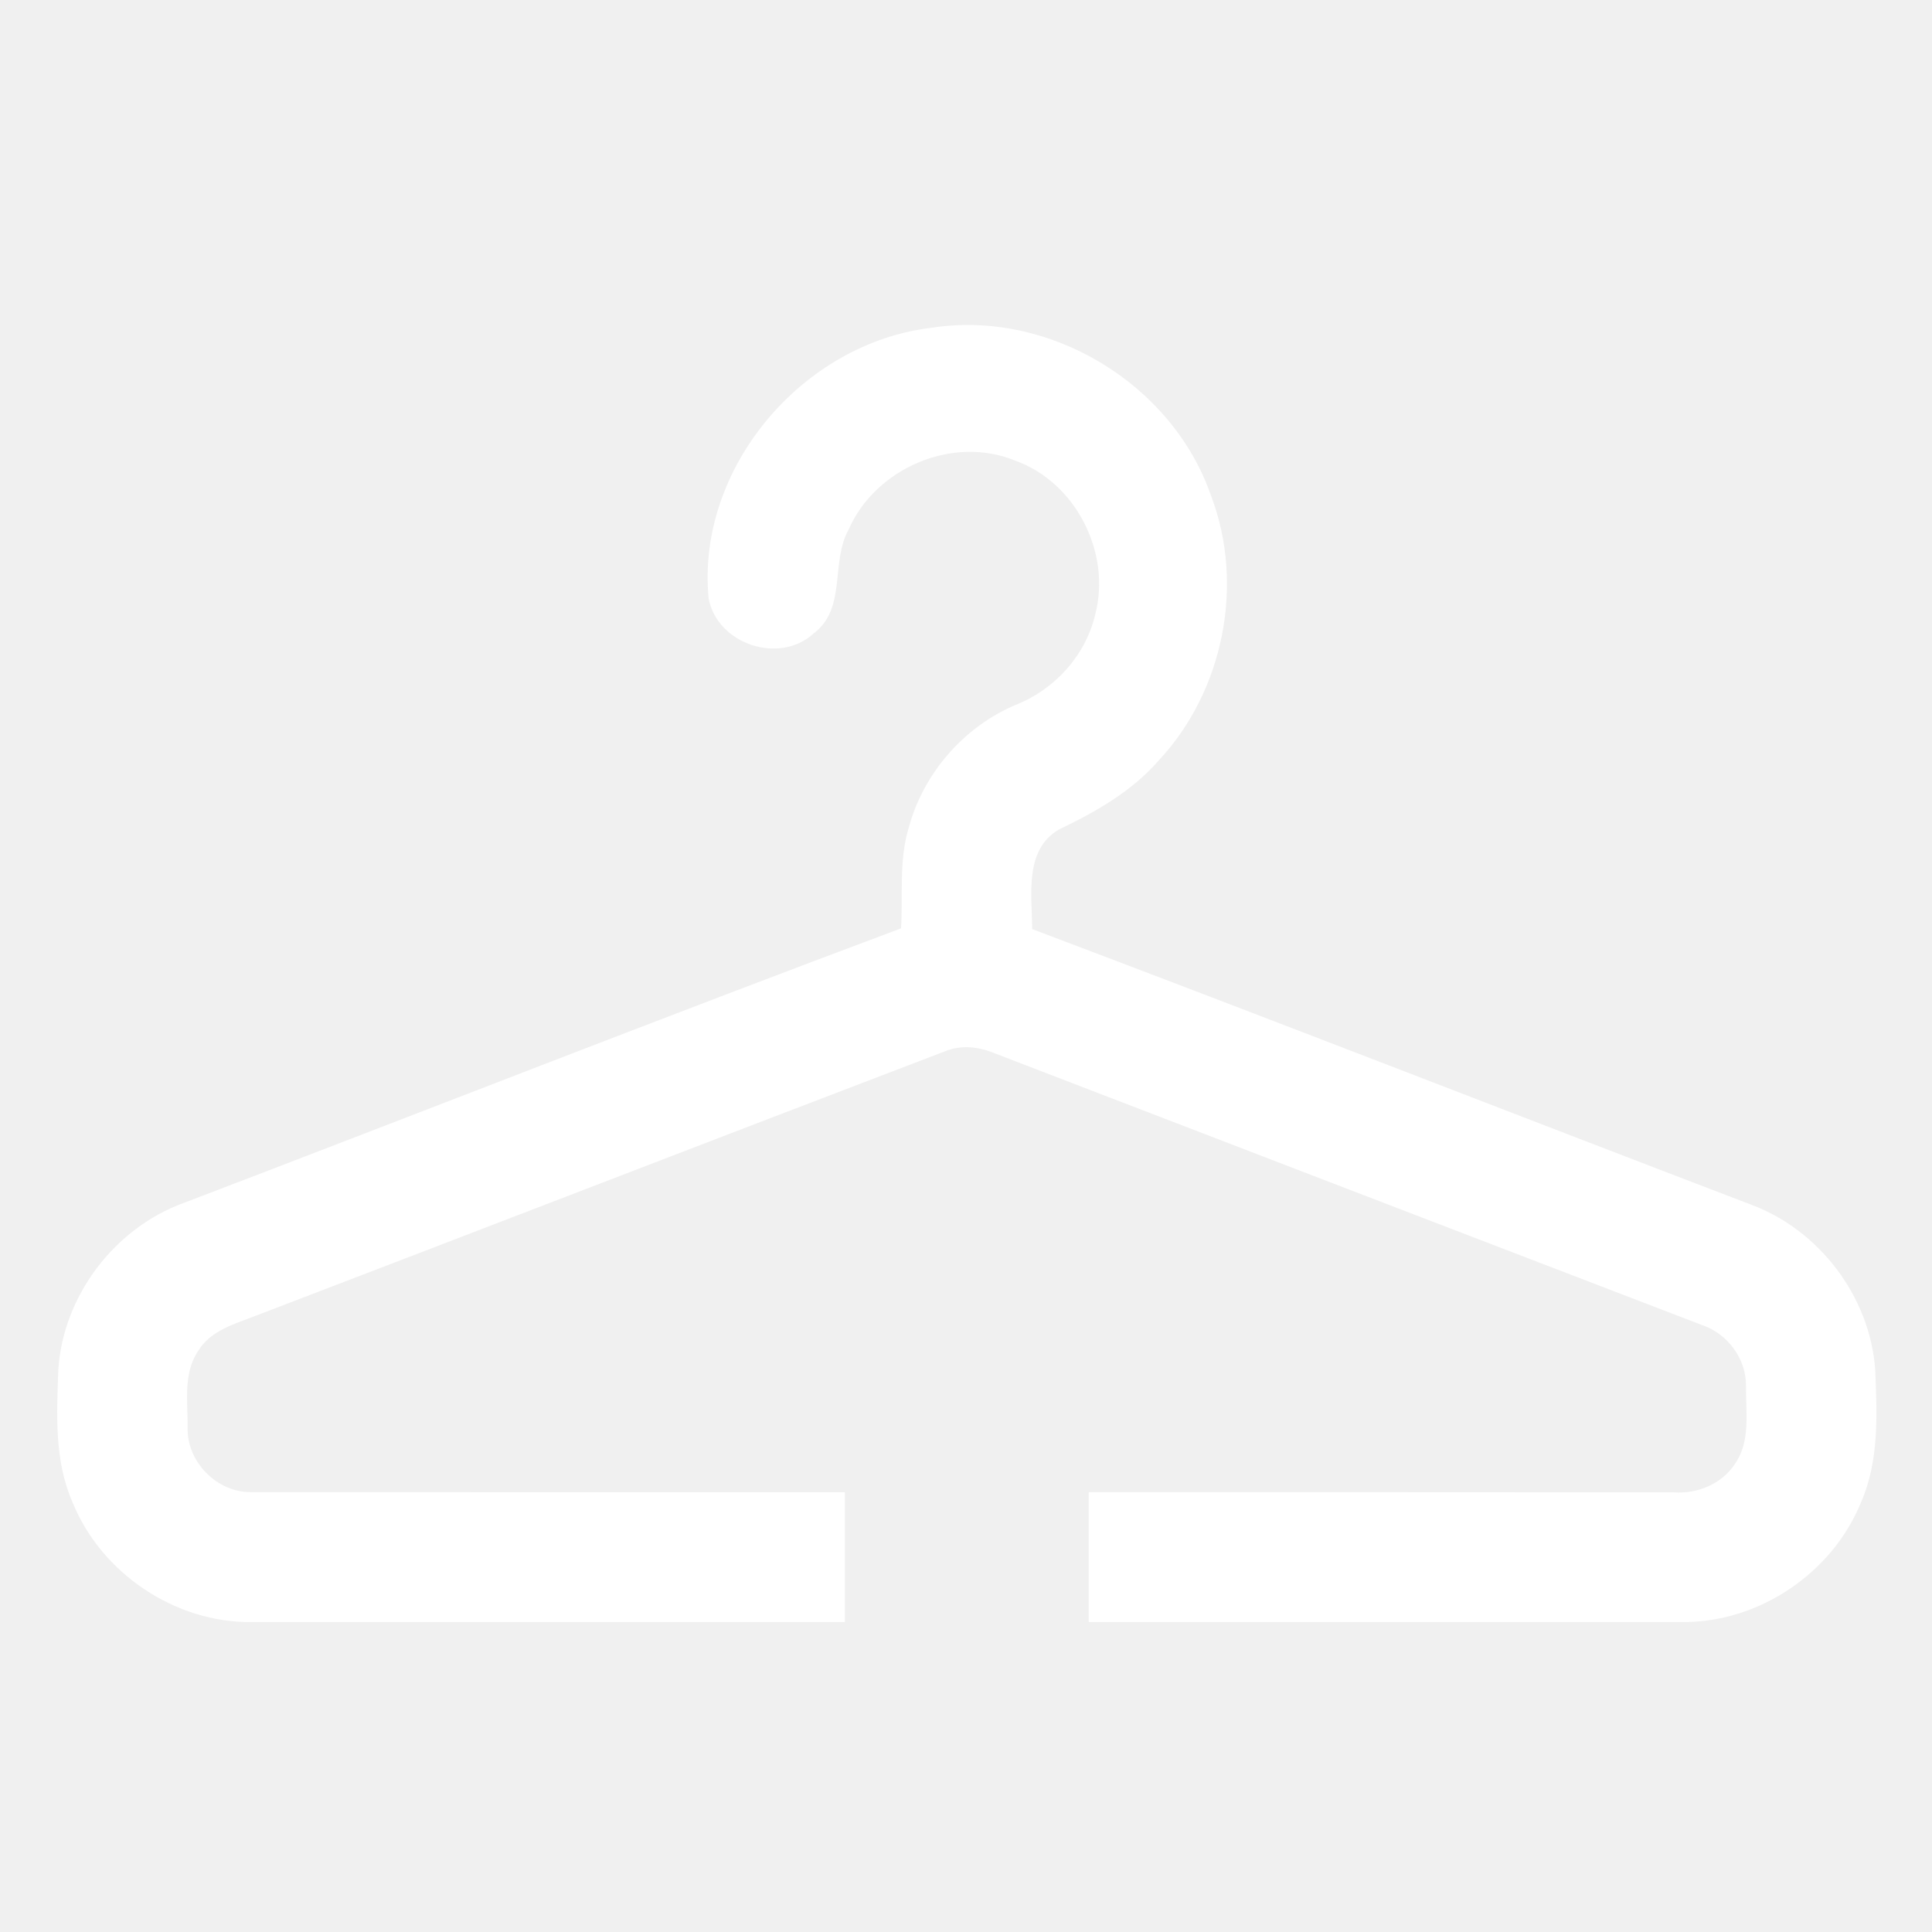
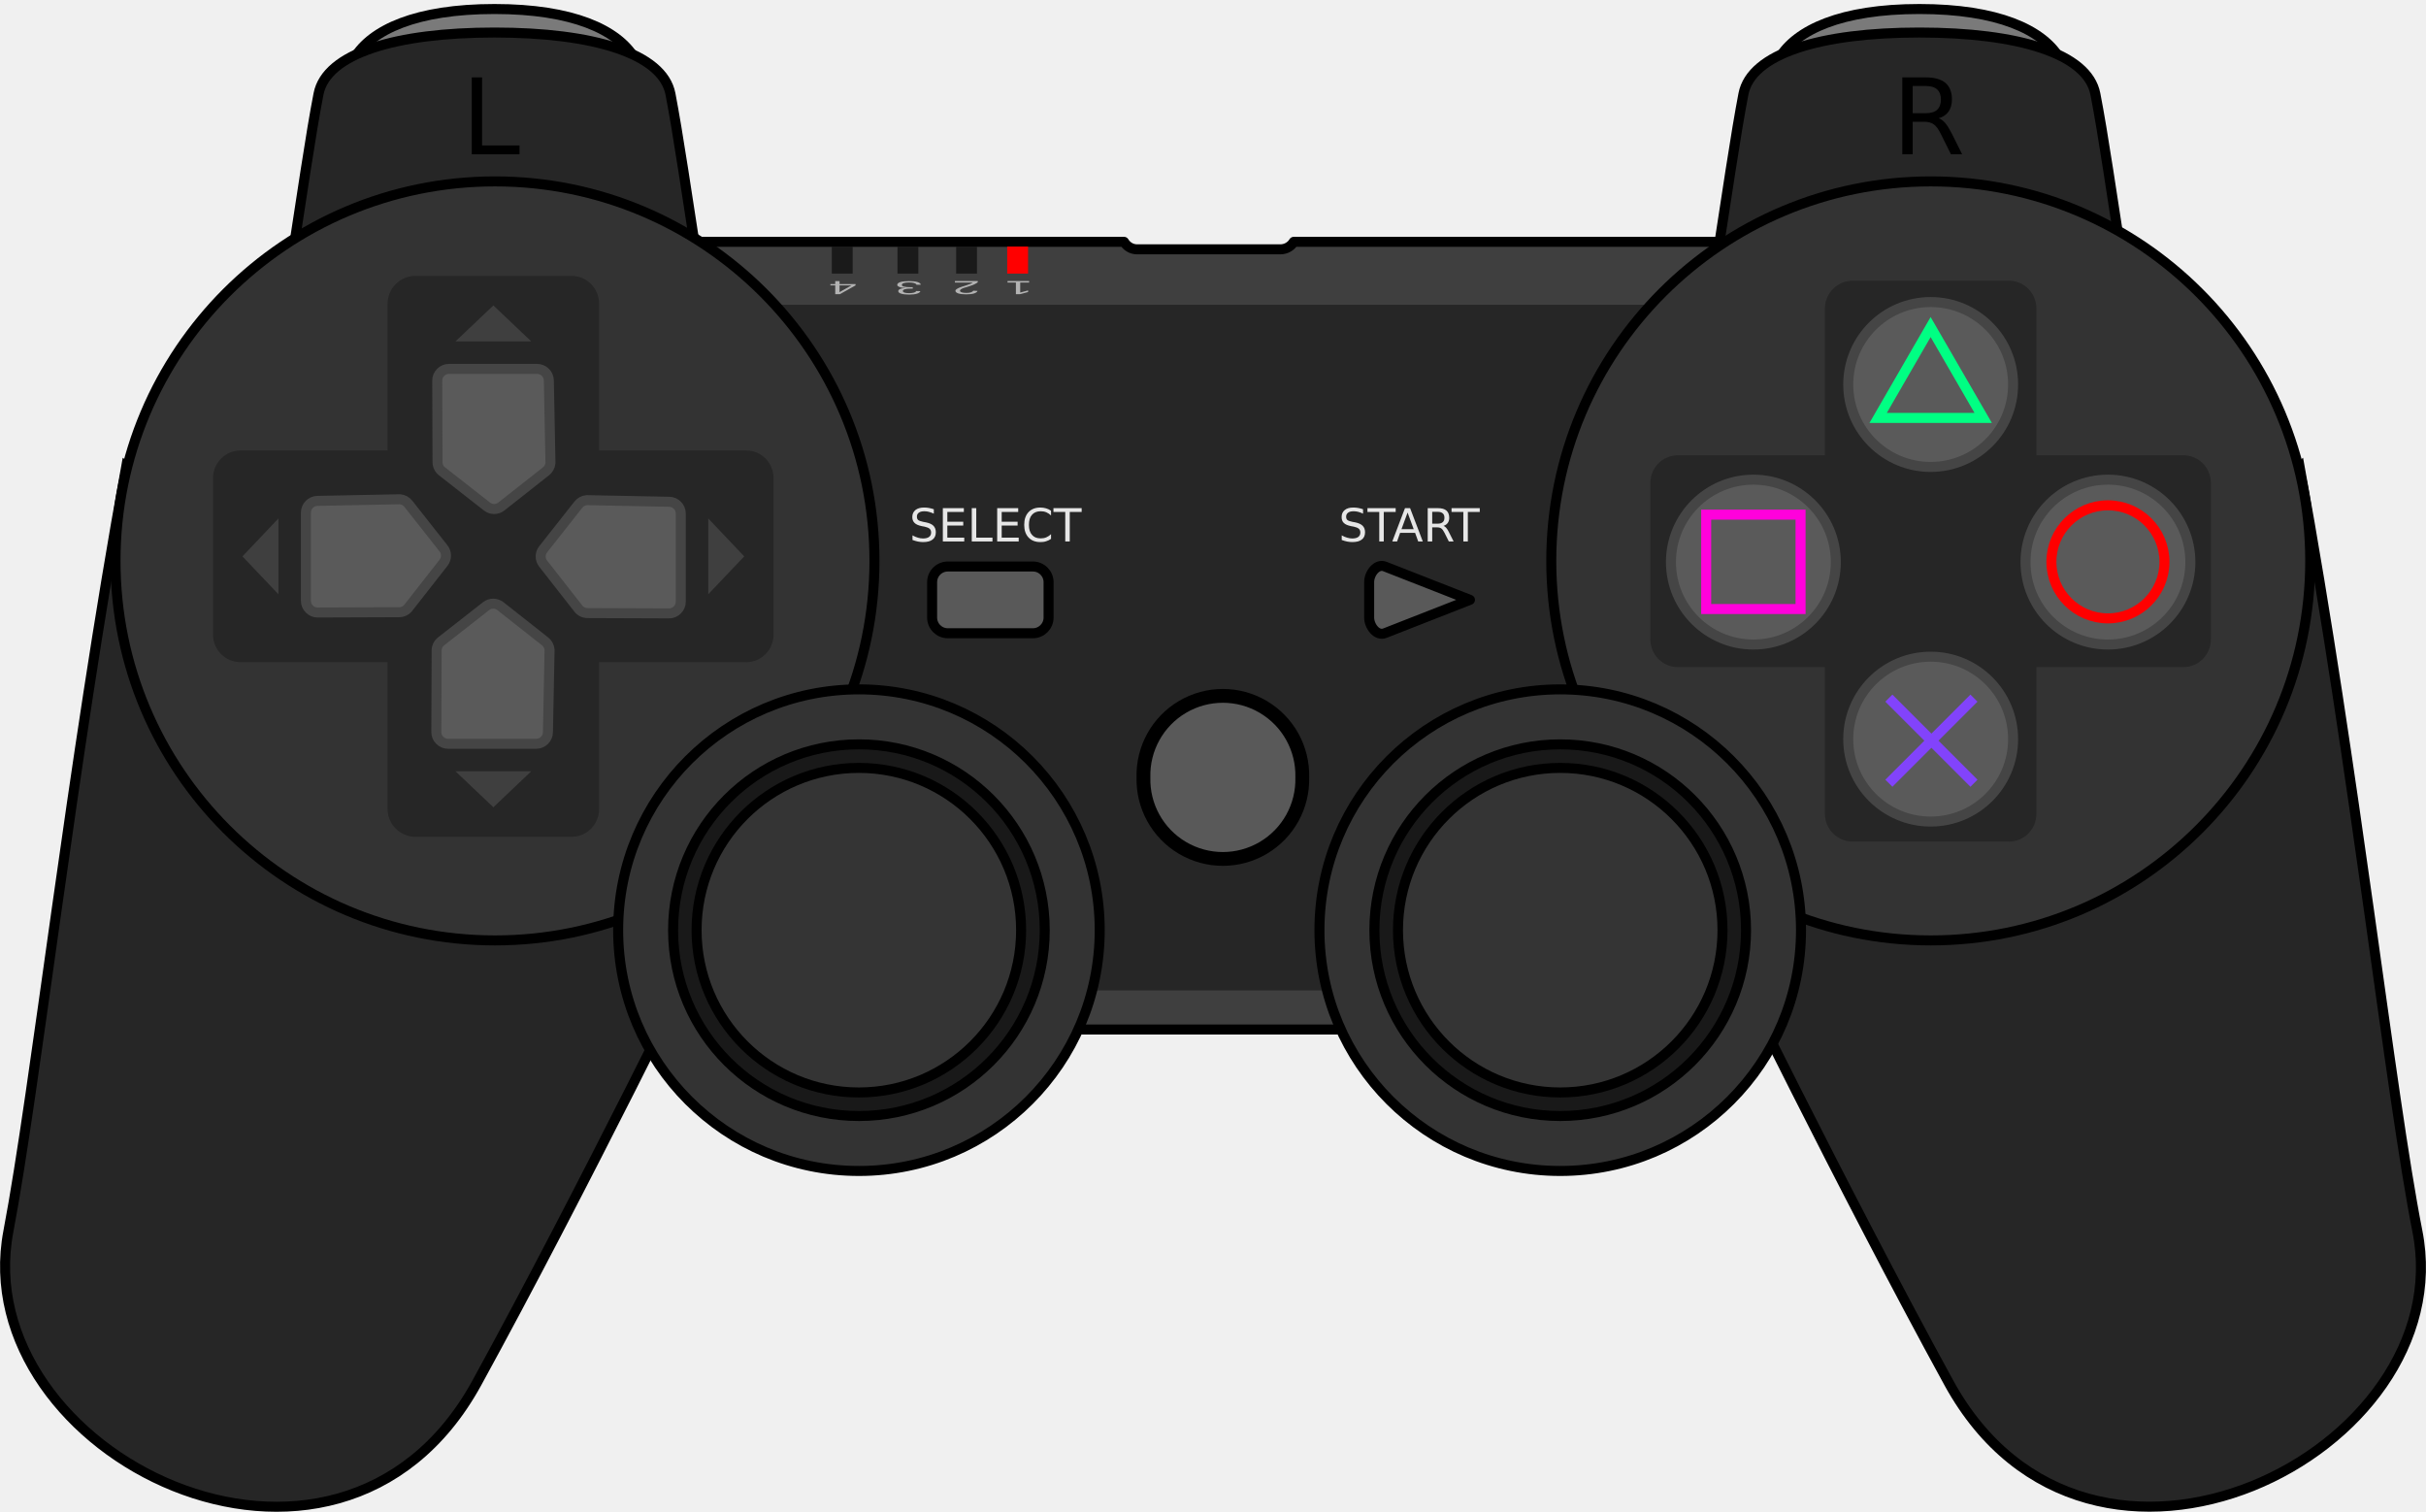
- <svg xmlns="http://www.w3.org/2000/svg" width="500" zoomAndPan="magnify" viewBox="0 0 375 375" height="500" preserveAspectRatio="xMidYMid meet" version="1.0">
-   <path fill="#ffffff" d="M 363.977 265.855 C 362.969 251.699 353.137 238.738 339.852 233.812 C 293.32 216.035 246.93 197.906 200.34 180.336 C 200.324 173.707 198.738 164.957 205.57 160.984 C 212.711 157.586 219.738 153.57 224.98 147.523 C 237.527 134.031 241.617 113.414 235.051 96.188 C 227.5 74.41 203.613 60.047 180.801 63.625 C 155.75 66.574 135.09 90.898 137.547 116.188 C 139.25 125.02 151.223 129.051 157.891 122.984 C 164.426 118.105 161.137 109.113 164.742 102.738 C 169.961 90.879 184.895 84.41 197.016 89.398 C 208.801 93.59 215.746 107.285 212.57 119.32 C 210.695 127.27 204.656 133.887 197.078 136.844 C 187.027 141.113 179.191 150.164 176.371 160.699 C 174.465 167.031 175.273 173.688 174.895 180.195 C 128.379 197.566 82.145 215.762 35.727 233.465 C 22.242 238.344 12.234 251.523 11.32 265.855 C 11.004 274.48 10.52 283.535 14.094 291.629 C 19.688 305.391 34.027 315.039 48.918 314.844 L 163.992 314.844 L 163.992 289.645 C 125.574 289.645 87.176 289.645 48.762 289.617 C 42.145 289.738 36.246 283.742 36.422 277.141 C 36.473 272.09 35.477 266.391 38.609 261.996 C 40.961 258.312 45.34 257.035 49.184 255.559 C 93.961 238.441 138.684 221.121 183.48 204.035 C 186.473 202.805 189.812 203.141 192.777 204.332 C 238.602 221.973 284.438 239.559 330.273 257.16 C 335.297 258.812 339.004 263.762 338.895 269.094 C 338.844 274.133 339.84 279.801 336.715 284.195 C 334.148 288.098 329.359 290.008 324.789 289.66 C 286.969 289.629 249.137 289.629 211.324 289.629 L 211.324 314.836 L 326.348 314.836 C 341.27 315.039 355.621 305.402 361.219 291.609 C 364.777 283.52 364.324 274.48 363.977 265.855 Z M 363.977 265.855 " fill-opacity="1" fill-rule="nonzero" />
+ <svg xmlns="http://www.w3.org/2000/svg" id="svg2" viewBox="0 0 242.36 151.02" version="1.0">
+   <g id="layer1" transform="translate(-260.34 -473.69)">
+     <path id="rect3225" style="stroke-linejoin:round;fill-rule:evenodd;stroke:#000000;stroke-linecap:round;fill:#3f3f3f" d="m60.281 24.156c-1.536 0-2.75 1.246-2.75 2.782v73.152c0 1.54 1.214 2.75 2.75 2.75h121.78c1.54 0 2.78-1.21 2.78-2.75v-73.152c0-1.536-1.24-2.782-2.78-2.782h-52.81c-0.27 0.449-0.77 0.75-1.34 0.75h-14.31c-0.57 0-1.04-0.303-1.31-0.75h-52.009z" transform="translate(260.34 473.69)" />
+     <rect id="rect3318" style="fill-rule:evenodd;fill:#262626" rx="2.772" ry="2.68" height="68.484" width="114.69" y="504.14" x="324.17" />
+     <path id="path3206" style="fill-rule:evenodd;stroke:#000000;fill:#262626" d="m272.94 520.34c-5.49 30.06-9.07 62.22-11.76 76.34-4.23 22.13 32.77 40.74 46.79 15.16 10.65-19.42 22.75-44.18 22.75-44.18l-57.78-47.32z" />
+     <path id="path3258" style="fill-rule:evenodd;stroke:#000000;fill:#7a7a7a" d="m435.52 483.74h33.15l-2.6-4.27c-1.7-2.8-6.13-4.88-13.98-4.88-7.84 0-12.27 2.08-13.98 4.88l-2.59 4.27z" />
+     <path id="path3234" style="fill-rule:evenodd;stroke:#000000;fill:#7a7a7a" d="m293.16 483.74h33.15l-2.59-4.27c-1.71-2.8-6.14-4.88-13.98-4.88-7.85 0-12.28 2.08-13.98 4.88l-2.6 4.27z" />
+     <path id="path3229" style="fill-rule:evenodd;stroke:#000000;fill:#262626" d="m330.59 503.61c-1.7-10.98-2.49-16.47-3.27-20.53-0.78-4.05-7.71-6.14-17.58-6.14s-16.8 2.09-17.58 6.14c-0.79 4.06-1.57 9.55-3.27 20.53" />
+     <path id="path2416" style="stroke-linejoin:round;fill-rule:evenodd;stroke:#000000;stroke-linecap:round;stroke-width:.993;fill:#333333" d="m341.44 528.96a37.647 37.647 0 1 1 -75.3 0 37.647 37.647 0 1 1 75.3 0z" transform="matrix(1.0069 0 0 1.0069 3.9034 -2.889)" />
+     <path id="path3260" style="fill-rule:evenodd;stroke:#000000;fill:#262626" d="m472.94 503.61c-1.7-10.98-2.48-16.47-3.27-20.53-0.78-4.05-7.71-6.14-17.58-6.14s-16.8 2.09-17.58 6.14c-0.78 4.06-1.57 9.55-3.27 20.53" />
+     <path id="path3208" style="stroke-linejoin:round;fill-rule:evenodd;stroke:#000000;stroke-linecap:round;stroke-width:1.565;fill:#333333" d="m341.44 528.96a37.647 37.647 0 1 1 -75.3 0 37.647 37.647 0 1 1 75.3 0z" transform="matrix(.63889 0 0 .63889 152.06 228.66)" />
+     <path id="path3212" style="stroke-linejoin:round;fill-rule:evenodd;fill-opacity:.519;stroke:#000000;stroke-linecap:round;stroke-width:2.028;fill:#000000" d="m341.44 528.96a37.647 37.647 0 1 1 -75.3 0 37.647 37.647 0 1 1 75.3 0z" transform="matrix(.49306 0 0 .49306 196.36 305.8)" />
+     <path id="path3210" style="stroke-linejoin:round;fill-rule:evenodd;fill-opacity:.519;stroke:#000000;stroke-linecap:round;stroke-width:2.323;fill:#4d4d4d" d="m341.44 528.96a37.647 37.647 0 1 1 -75.3 0 37.647 37.647 0 1 1 75.3 0z" transform="matrix(.43056 0 0 .43056 215.34 338.86)" />
+     <path id="path3223" style="fill-rule:evenodd;stroke:#000000;fill:#262626" d="m490.08 520.34c5.49 30.06 9.07 62.75 11.76 76.34 4.38 22.1-32.77 40.74-46.8 15.16-10.64-19.42-22.74-44.18-22.74-44.18l57.78-47.32z" />
+     <path id="path3221" style="stroke-linejoin:round;fill-rule:evenodd;stroke:#000000;stroke-linecap:round;stroke-width:.993;fill:#333333" d="m341.44 528.96a37.647 37.647 0 1 1 -75.3 0 37.647 37.647 0 1 1 75.3 0z" transform="matrix(-1.0069 0 0 1.0069 759.11 -2.889)" />
+     <path id="path3219" style="fill-rule:evenodd;fill:#262626" d="m445.43 501.73c-1.53 0-2.78 1.25-2.78 2.78v14.66h-14.69c-1.53 0-2.75 1.25-2.75 2.78v15.59c0 1.54 1.22 2.79 2.75 2.79h14.69v14.65c0 1.54 1.25 2.78 2.78 2.78h15.6c1.53 0 2.75-1.24 2.75-2.78v-14.65h14.68c1.54 0 2.75-1.25 2.75-2.79v-15.59c0-1.53-1.21-2.78-2.75-2.78h-14.68v-14.66c0-1.53-1.22-2.78-2.75-2.78h-15.6z" />
+     <rect id="rect3236" style="stroke-linejoin:round;fill-rule:evenodd;stroke:#000000;stroke-linecap:round;fill:#595959" rx="1.569" ry="1.569" height="6.667" width="11.634" y="530.28" x="353.46" />
+     <path id="rect3238" style="stroke-linejoin:round;fill-rule:evenodd;stroke:#000000;stroke-linecap:round;fill:#595959" d="m407.19 533.61l-8.5 3.33c-0.81 0.32-1.57-0.7-1.57-1.57v-3.53c0-0.86 0.76-1.88 1.57-1.56l8.5 3.33z" />
+     <path id="path3242" style="stroke-linejoin:round;fill-rule:evenodd;stroke:#000000;stroke-linecap:round;fill:#595959" d="m380 545.83a5.752 5.752 0 1 1 -11.5 0 5.752 5.752 0 1 1 11.5 0z" transform="matrix(1.3796 0 0 1.3796 -133.81 -201.68)" />
+     <path id="path3244" style="stroke-linejoin:round;fill-rule:evenodd;stroke:#454545;stroke-linecap:round;fill:#5a5a5a" d="m461.57 510.66a8.235 8.235 0 1 1 -16.47 0 8.235 8.235 0 1 1 16.47 0z" transform="translate(-.11915 1.4379)" />
+     <path id="path3246" style="stroke-linejoin:round;fill-rule:evenodd;stroke:#454545;stroke-linecap:round;fill:#5a5a5a" d="m461.57 510.66a8.235 8.235 0 1 1 -16.47 0 8.235 8.235 0 1 1 16.47 0z" transform="translate(-.11915 36.863)" />
+     <path id="path3248" style="stroke-linejoin:round;fill-rule:evenodd;stroke:#454545;stroke-linecap:round;fill:#5a5a5a" d="m461.57 510.66a8.235 8.235 0 1 1 -16.47 0 8.235 8.235 0 1 1 16.47 0z" transform="matrix(-1 0 0 -1 924.26 1040.5)" />
+     <path id="path3250" style="stroke-linejoin:round;fill-rule:evenodd;stroke:#454545;stroke-linecap:round;fill:#5a5a5a" d="m461.57 510.66a8.235 8.235 0 1 1 -16.47 0 8.235 8.235 0 1 1 16.47 0z" transform="matrix(-1 0 0 -1 888.84 1040.5)" />
+     <path id="rect3214" style="fill-rule:evenodd;fill:#262626" d="m301.84 501.25c-1.53 0-2.78 1.25-2.78 2.78v14.66h-14.68c-1.54 0-2.76 1.24-2.76 2.78v15.59c0 1.54 1.22 2.78 2.76 2.78h14.68v14.66c0 1.54 1.25 2.78 2.78 2.78h15.6c1.53 0 2.75-1.24 2.75-2.78v-14.66h14.69c1.53 0 2.74-1.24 2.74-2.78v-15.59c0-1.54-1.21-2.78-2.74-2.78h-14.69v-14.66c0-1.53-1.22-2.78-2.75-2.78h-15.6z" />
+     <path id="path3289" style="stroke-linejoin:round;fill-rule:evenodd;stroke:#000000;stroke-linecap:round;stroke-width:1.565;fill:#333333" d="m341.44 528.96a37.647 37.647 0 1 1 -75.3 0 37.647 37.647 0 1 1 75.3 0z" transform="matrix(.63889 0 0 .63889 222.12 228.66)" />
+     <path id="path3291" style="stroke-linejoin:round;fill-rule:evenodd;fill-opacity:.519;stroke:#000000;stroke-linecap:round;stroke-width:2.028;fill:#000000" d="m341.44 528.96a37.647 37.647 0 1 1 -75.3 0 37.647 37.647 0 1 1 75.3 0z" transform="matrix(.49306 0 0 .49306 266.42 305.8)" />
+     <path id="path3293" style="stroke-linejoin:round;fill-rule:evenodd;fill-opacity:.519;stroke:#000000;stroke-linecap:round;stroke-width:2.323;fill:#4d4d4d" d="m341.44 528.96a37.647 37.647 0 1 1 -75.3 0 37.647 37.647 0 1 1 75.3 0z" transform="matrix(.43056 0 0 .43056 285.41 338.86)" />
+     <g id="g3289" style="fill:#3f3f3f">
+       <path id="path3273" style="fill-rule:evenodd;fill:#3f3f3f" transform="matrix(0 -.28374 -.51741 0 575.79 583.64)" d="m279.97 514.41l-12.66 7.32v-14.63l12.66 7.31z" />
+       <path id="path3295" style="fill-rule:evenodd;fill:#3f3f3f" d="m279.97 514.41l-12.66 7.32v-14.63l12.66 7.31z" transform="matrix(0 .28374 -.51741 0 575.79 474.89)" />
+       <path id="path3303" style="fill-rule:evenodd;fill:#3f3f3f" d="m279.97 514.41l-12.66 7.32v-14.63l12.66 7.31z" transform="matrix(.28374 0 0 -.51741 255.25 795.43)" />
+       <path id="path3305" style="fill-rule:evenodd;fill:#3f3f3f" transform="matrix(-.28374 0 0 -.51741 364 795.43)" d="m279.97 514.41l-12.66 7.32v-14.63l12.66 7.31z" />
+     </g>
+     <rect id="rect3307" style="stroke:#ff01db;fill:none" rx="0" ry="0" height="9.428" width="9.428" y="525.1" x="430.79" />
+     <path id="path3309" style="stroke:#00ff83;stroke-width:1.142;fill:none" transform="matrix(.87668 0 0 .87521 59.31 61.955)" d="m455.3 518.14h-11.97l5.98-10.37 5.99 10.37z" />
+     <path id="path3311" style="stroke-linejoin:round;stroke:#ff0000;stroke-linecap:round;stroke-width:1.458;fill:none" d="m461.57 510.66a8.235 8.235 0 1 1 -16.47 0 8.235 8.235 0 1 1 16.47 0z" transform="matrix(-.68573 0 0 -.68573 781.79 879.99)" />
+     <path id="path3313" style="stroke:#8243fb;fill:none" d="m449.04 543.43l8.5 8.5m0-8.5l-8.5 8.5" />
+     <g id="g5204" style="stroke:#454545;fill:#5a5a5a">
+       <path id="path3322" style="stroke-linejoin:round;fill-rule:evenodd;stroke:#454545;stroke-linecap:round;fill:#5a5a5a" d="m318.59 523.28c-0.33 0.03-0.64 0.2-0.84 0.47l-3.5 4.44c-0.33 0.42-0.33 1.01 0 1.43l3.5 4.47c0.22 0.3 0.57 0.47 0.94 0.47l8.12 0.03c0.32 0.01 0.62-0.12 0.84-0.34 0.23-0.22 0.35-0.53 0.35-0.84v-8.79c0-0.64-0.51-1.17-1.16-1.18l-8.12-0.16h-0.13z" transform="translate(.35102 .37335)" />
+       <path id="path3324" style="stroke-linejoin:round;fill-rule:evenodd;stroke:#454545;stroke-linecap:round;fill:#5a5a5a" d="m318.59 523.28c-0.33 0.03-0.64 0.2-0.84 0.47l-3.5 4.44c-0.33 0.42-0.33 1.01 0 1.43l3.5 4.47c0.22 0.3 0.57 0.47 0.94 0.47l8.12 0.03c0.32 0.01 0.62-0.12 0.84-0.34 0.23-0.22 0.35-0.53 0.35-0.84v-8.79c0-0.64-0.51-1.17-1.16-1.18l-8.12-0.16h-0.13z" transform="matrix(-1 0 0 1 618.9 .2845)" />
+       <path id="path3332" style="stroke-linejoin:round;fill-rule:evenodd;stroke:#454545;stroke-linecap:round;fill:#5a5a5a" d="m318.59 523.28c-0.33 0.03-0.64 0.2-0.84 0.47l-3.5 4.44c-0.33 0.42-0.33 1.01 0 1.43l3.5 4.47c0.22 0.3 0.57 0.47 0.94 0.47l8.12 0.03c0.32 0.01 0.62-0.12 0.84-0.34 0.23-0.22 0.35-0.53 0.35-0.84v-8.79c0-0.64-0.51-1.17-1.16-1.18l-8.12-0.16h-0.13z" transform="matrix(0 1 -1 0 838.52 219.99)" />
+       <path id="path3334" style="stroke-linejoin:round;fill-rule:evenodd;stroke:#454545;stroke-linecap:round;fill:#5a5a5a" d="m318.59 523.28c-0.33 0.03-0.64 0.2-0.84 0.47l-3.5 4.44c-0.33 0.42-0.33 1.01 0 1.43l3.5 4.47c0.22 0.3 0.57 0.47 0.94 0.47l8.12 0.03c0.32 0.01 0.62-0.12 0.84-0.34 0.23-0.22 0.35-0.53 0.35-0.84v-8.79c0-0.64-0.51-1.17-1.16-1.18l-8.12-0.16h-0.13z" transform="matrix(0 -1 -1 0 838.61 838.54)" />
+     </g>
+     <path id="text3336" style="fill:#000000" d="m307.47 481.42h1.03v6.8h3.74v0.88h-4.77v-7.68" />
+     <path id="text3340" style="fill:#000000" d="m454.02 485.5c0.22 0.08 0.44 0.24 0.65 0.48 0.21 0.25 0.42 0.59 0.64 1.02l1.05 2.1h-1.12l-0.98-1.97c-0.25-0.52-0.5-0.86-0.74-1.02-0.23-0.17-0.56-0.26-0.97-0.26h-1.13v3.25h-1.04v-7.68h2.35c0.87 0 1.53 0.19 1.96 0.55 0.43 0.37 0.65 0.92 0.65 1.66 0 0.49-0.12 0.89-0.34 1.21-0.23 0.32-0.55 0.54-0.98 0.66m-2.6-3.22v2.72h1.31c0.5 0 0.87-0.11 1.13-0.34 0.25-0.24 0.38-0.58 0.38-1.03 0-0.44-0.13-0.78-0.38-1.01-0.26-0.23-0.63-0.34-1.13-0.34h-1.31" />
+     <path id="text2434" style="fill:#e6e6e6" d="m353.63 524.56v0.44c-0.17-0.08-0.34-0.14-0.49-0.18s-0.29-0.06-0.44-0.06c-0.24 0-0.43 0.04-0.56 0.14-0.14 0.09-0.2 0.23-0.2 0.4 0 0.15 0.04 0.26 0.13 0.34 0.09 0.07 0.26 0.13 0.5 0.18l0.27 0.05c0.34 0.07 0.59 0.18 0.75 0.34s0.24 0.38 0.24 0.65c0 0.32-0.11 0.57-0.33 0.73-0.21 0.17-0.53 0.25-0.95 0.25-0.15 0-0.32-0.02-0.5-0.05-0.18-0.04-0.36-0.09-0.55-0.16v-0.46c0.18 0.1 0.36 0.18 0.54 0.23 0.17 0.05 0.34 0.08 0.51 0.08 0.26 0 0.46-0.05 0.6-0.15 0.14-0.11 0.21-0.25 0.21-0.44 0-0.16-0.05-0.29-0.15-0.38s-0.27-0.16-0.5-0.21l-0.27-0.05c-0.34-0.07-0.58-0.17-0.73-0.32-0.15-0.14-0.23-0.34-0.23-0.59 0-0.3 0.11-0.53 0.31-0.7 0.21-0.17 0.5-0.25 0.86-0.25 0.16 0 0.32 0.01 0.48 0.04s0.33 0.07 0.5 0.13m0.9-0.11h2.1v0.38h-1.65v0.98h1.59v0.38h-1.59v1.21h1.69v0.38h-2.14v-3.33m2.89 0h0.45v2.95h1.62v0.38h-2.07v-3.33m2.54 0h2.1v0.38h-1.65v0.98h1.59v0.38h-1.59v1.21h1.7v0.38h-2.15v-3.33m5.38 0.26v0.47c-0.15-0.14-0.31-0.25-0.48-0.32s-0.36-0.1-0.55-0.1c-0.38 0-0.67 0.12-0.87 0.35-0.21 0.23-0.31 0.57-0.31 1.01s0.1 0.77 0.31 1c0.2 0.24 0.49 0.35 0.87 0.35 0.19 0 0.38-0.03 0.55-0.1s0.33-0.18 0.48-0.32v0.47c-0.16 0.11-0.32 0.19-0.5 0.24-0.17 0.06-0.36 0.08-0.56 0.08-0.5 0-0.9-0.15-1.19-0.46s-0.43-0.73-0.43-1.26c0-0.54 0.14-0.96 0.43-1.27s0.69-0.46 1.19-0.46c0.2 0 0.39 0.03 0.56 0.08 0.18 0.05 0.35 0.13 0.5 0.24m0.24-0.26h2.82v0.38h-1.19v2.95h-0.45v-2.95h-1.18v-0.38" />
+     <path id="text2438" style="fill:#e6e6e6" d="m396.51 524.56v0.44c-0.17-0.08-0.33-0.14-0.48-0.18-0.16-0.04-0.3-0.06-0.44-0.06-0.25 0-0.44 0.04-0.57 0.14-0.13 0.09-0.2 0.23-0.2 0.4 0 0.15 0.04 0.26 0.13 0.34 0.09 0.07 0.26 0.13 0.5 0.18l0.28 0.05c0.33 0.07 0.58 0.18 0.74 0.34s0.24 0.38 0.24 0.65c0 0.32-0.11 0.57-0.33 0.73-0.21 0.17-0.53 0.25-0.95 0.25-0.15 0-0.32-0.02-0.5-0.05-0.18-0.04-0.36-0.09-0.55-0.16v-0.46c0.18 0.1 0.36 0.18 0.54 0.23 0.17 0.05 0.34 0.08 0.51 0.08 0.26 0 0.46-0.05 0.6-0.15 0.14-0.11 0.21-0.25 0.21-0.44 0-0.16-0.05-0.29-0.15-0.38s-0.27-0.16-0.5-0.21l-0.27-0.05c-0.34-0.07-0.58-0.17-0.73-0.32-0.15-0.14-0.22-0.34-0.22-0.59 0-0.3 0.1-0.53 0.31-0.7 0.2-0.17 0.49-0.25 0.85-0.25 0.16 0 0.32 0.01 0.48 0.04s0.33 0.07 0.5 0.13m0.44-0.11h2.82v0.38h-1.19v2.95h-0.45v-2.95h-1.18v-0.38m4.01 0.44l-0.61 1.66h1.22l-0.61-1.66m-0.26-0.44h0.51l1.27 3.33h-0.46l-0.31-0.86h-1.5l-0.3 0.86h-0.48l1.27-3.33m3.85 1.77c0.09 0.03 0.19 0.1 0.28 0.21 0.09 0.1 0.18 0.25 0.27 0.44l0.46 0.91h-0.48l-0.43-0.86c-0.11-0.22-0.22-0.37-0.32-0.44s-0.24-0.11-0.42-0.11h-0.49v1.41h-0.45v-3.33h1.01c0.38 0 0.67 0.08 0.86 0.24 0.18 0.16 0.28 0.4 0.28 0.72 0 0.21-0.05 0.38-0.15 0.52s-0.24 0.23-0.42 0.29m-1.13-1.4v1.18h0.56c0.22 0 0.38-0.05 0.49-0.15 0.12-0.1 0.17-0.25 0.17-0.44 0-0.2-0.05-0.34-0.17-0.44-0.11-0.1-0.27-0.15-0.49-0.15h-0.56m1.93-0.37h2.82v0.38h-1.19v2.95h-0.45v-2.95h-1.18v-0.38" />
+     <text id="text3367" style="font-size:3.075px;font-family:Arial;fill:#b3b3b3;line-height:125%" xml:space="preserve" transform="scale(-1.6252 -.6153)" y="-815.485" x="-223.684">
+       <tspan id="tspan3369" x="-223.684" y="-815.485">1</tspan>
+     </text>
+     <text id="text3371" style="font-size:3.075px;font-family:Arial;fill:#b3b3b3;line-height:125%" transform="scale(-1.6252 -.6153)" y="-815.485" x="-220.451" xml:space="preserve">
+       <tspan id="tspan3373" y="-815.485" x="-220.451">2</tspan>
+     </text>
+     <text id="text3375" style="font-size:3.075px;font-family:Arial;fill:#b3b3b3;line-height:125%" xml:space="preserve" transform="scale(-1.6252 -.6153)" y="-815.524" x="-216.922">
+       <tspan id="tspan3377" x="-216.922" y="-815.524">3</tspan>
+     </text>
+     <text id="text3379" style="font-size:3.075px;font-family:Arial;fill:#b3b3b3;line-height:125%" transform="scale(-1.6252 -.6153)" y="-815.494" x="-212.861" xml:space="preserve">
+       <tspan id="tspan3381" y="-815.494" x="-212.861">4</tspan>
+     </text>
+     <rect id="rect3383" style="fill:#1a1a1a" rx="0" ry="1.569" height="2.7" width="2.083" y="498.32" x="343.44" />
+     <rect id="rect3385" style="fill:#1a1a1a" rx="0" ry="1.569" height="2.7" width="2.083" y="498.32" x="350" />
+     <rect id="rect3387" style="fill:#1a1a1a" rx="0" ry="1.569" height="2.7" width="2.083" y="498.32" x="355.86" />
+     <rect id="rect3389" style="fill:#ff0000" rx="0" ry="1.569" height="2.7" width="2.083" y="498.32" x="360.96" />
+   </g>
</svg>
